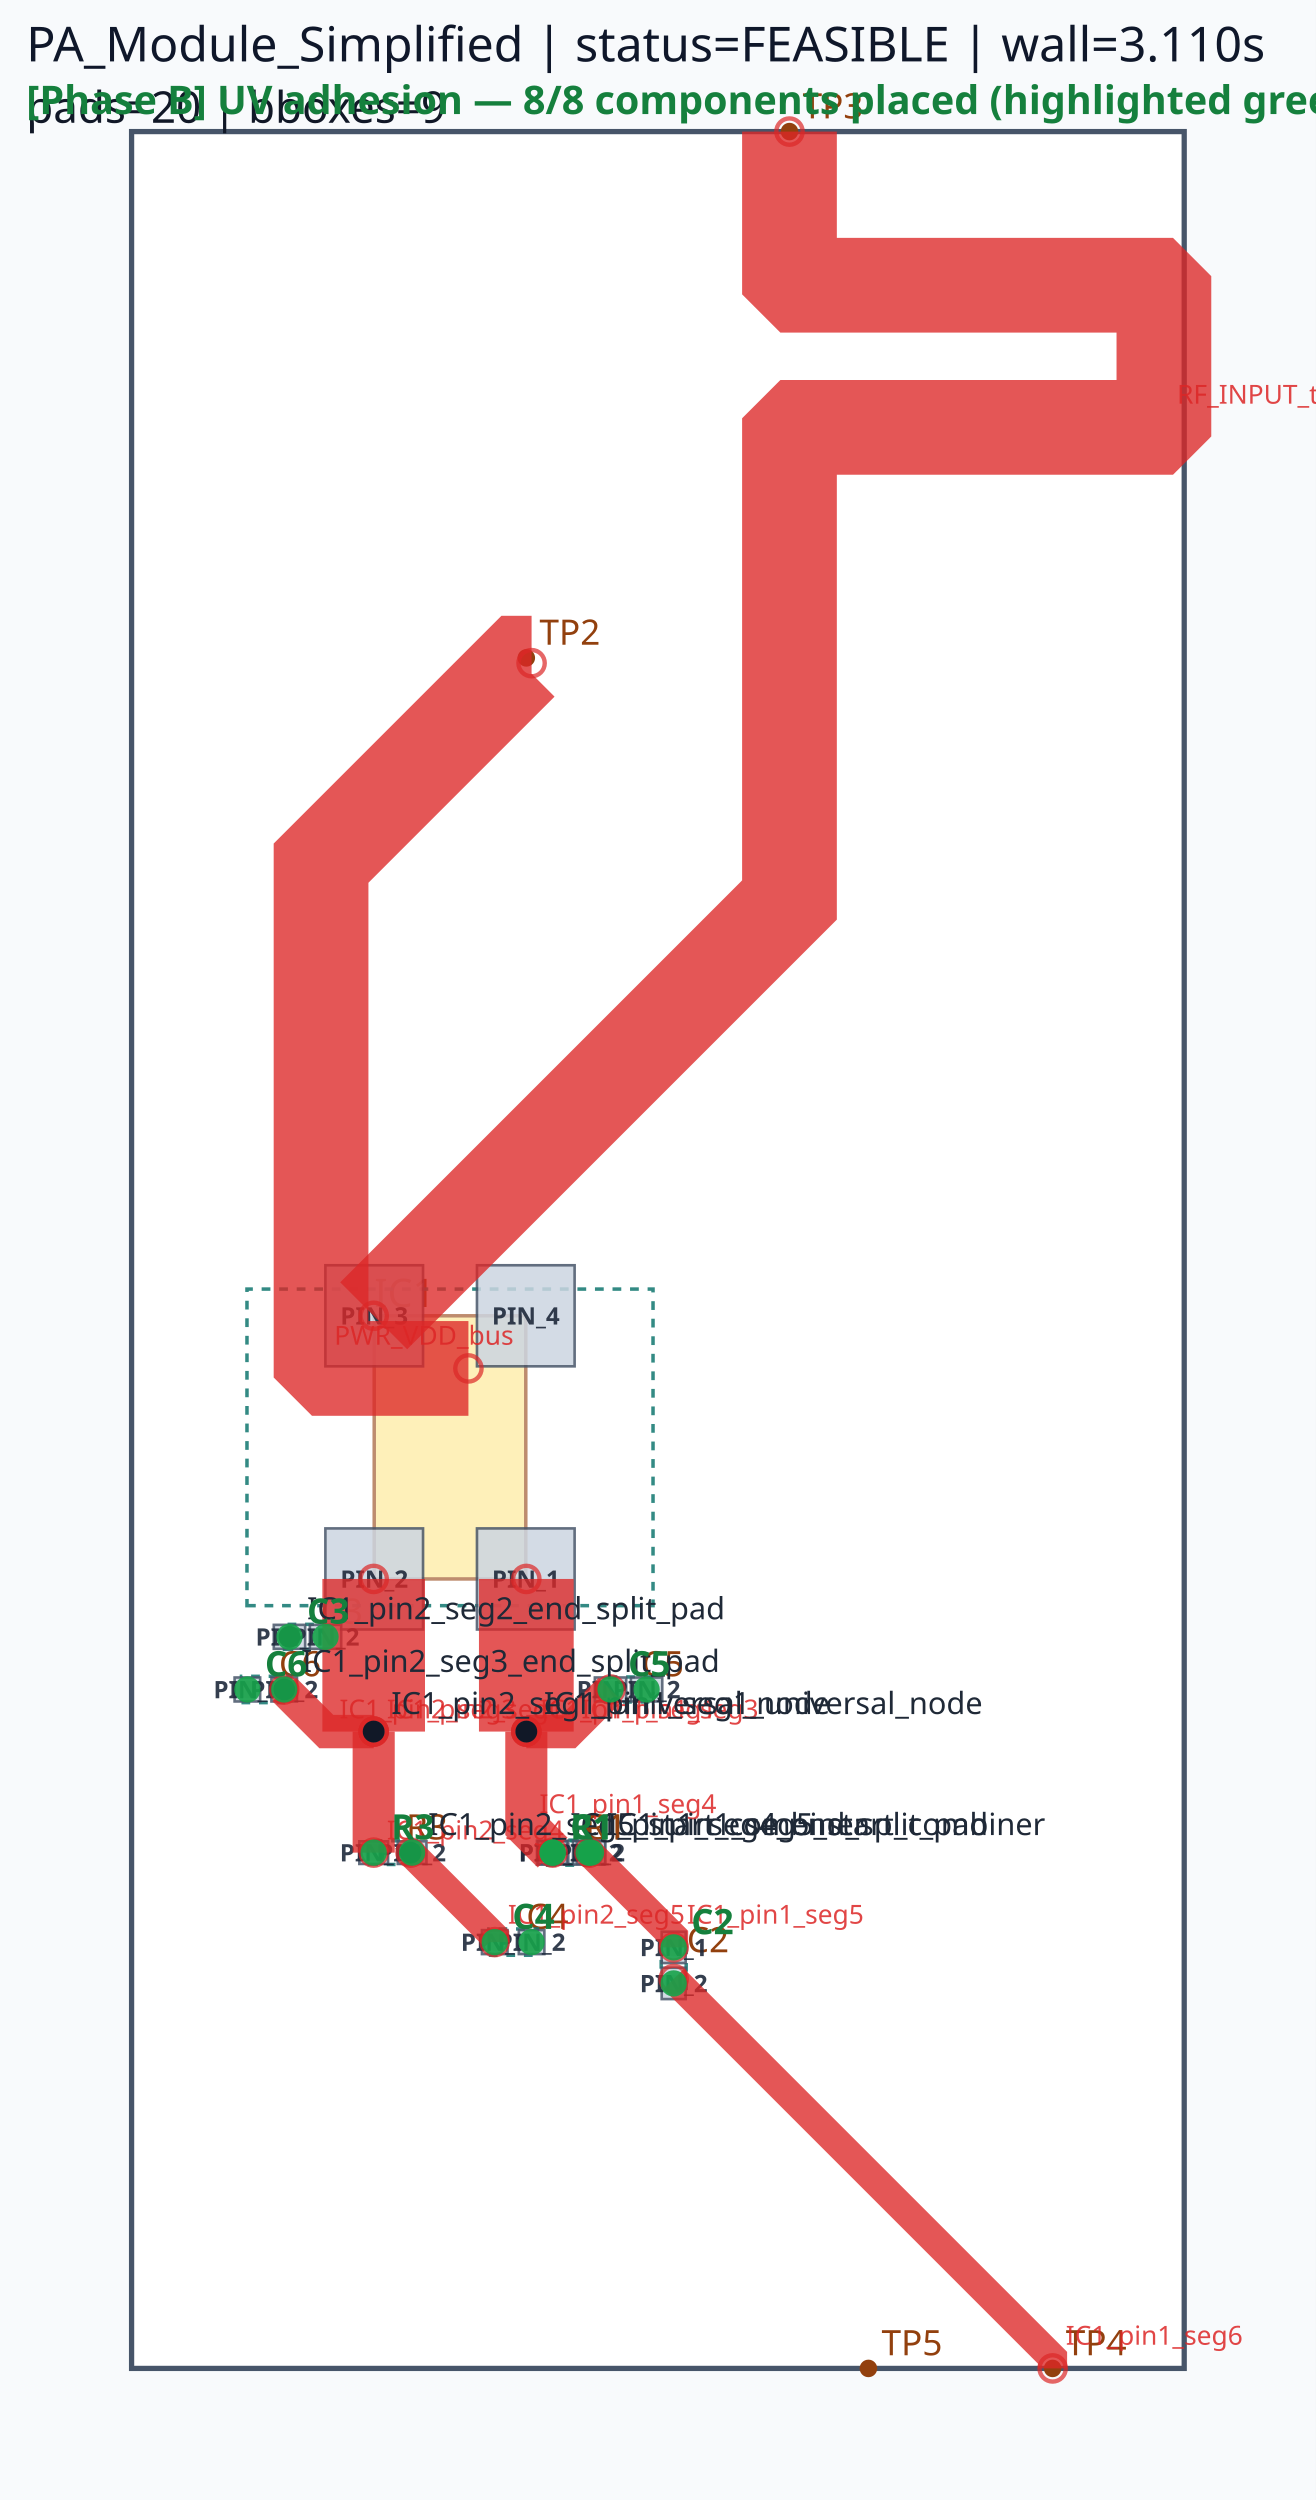
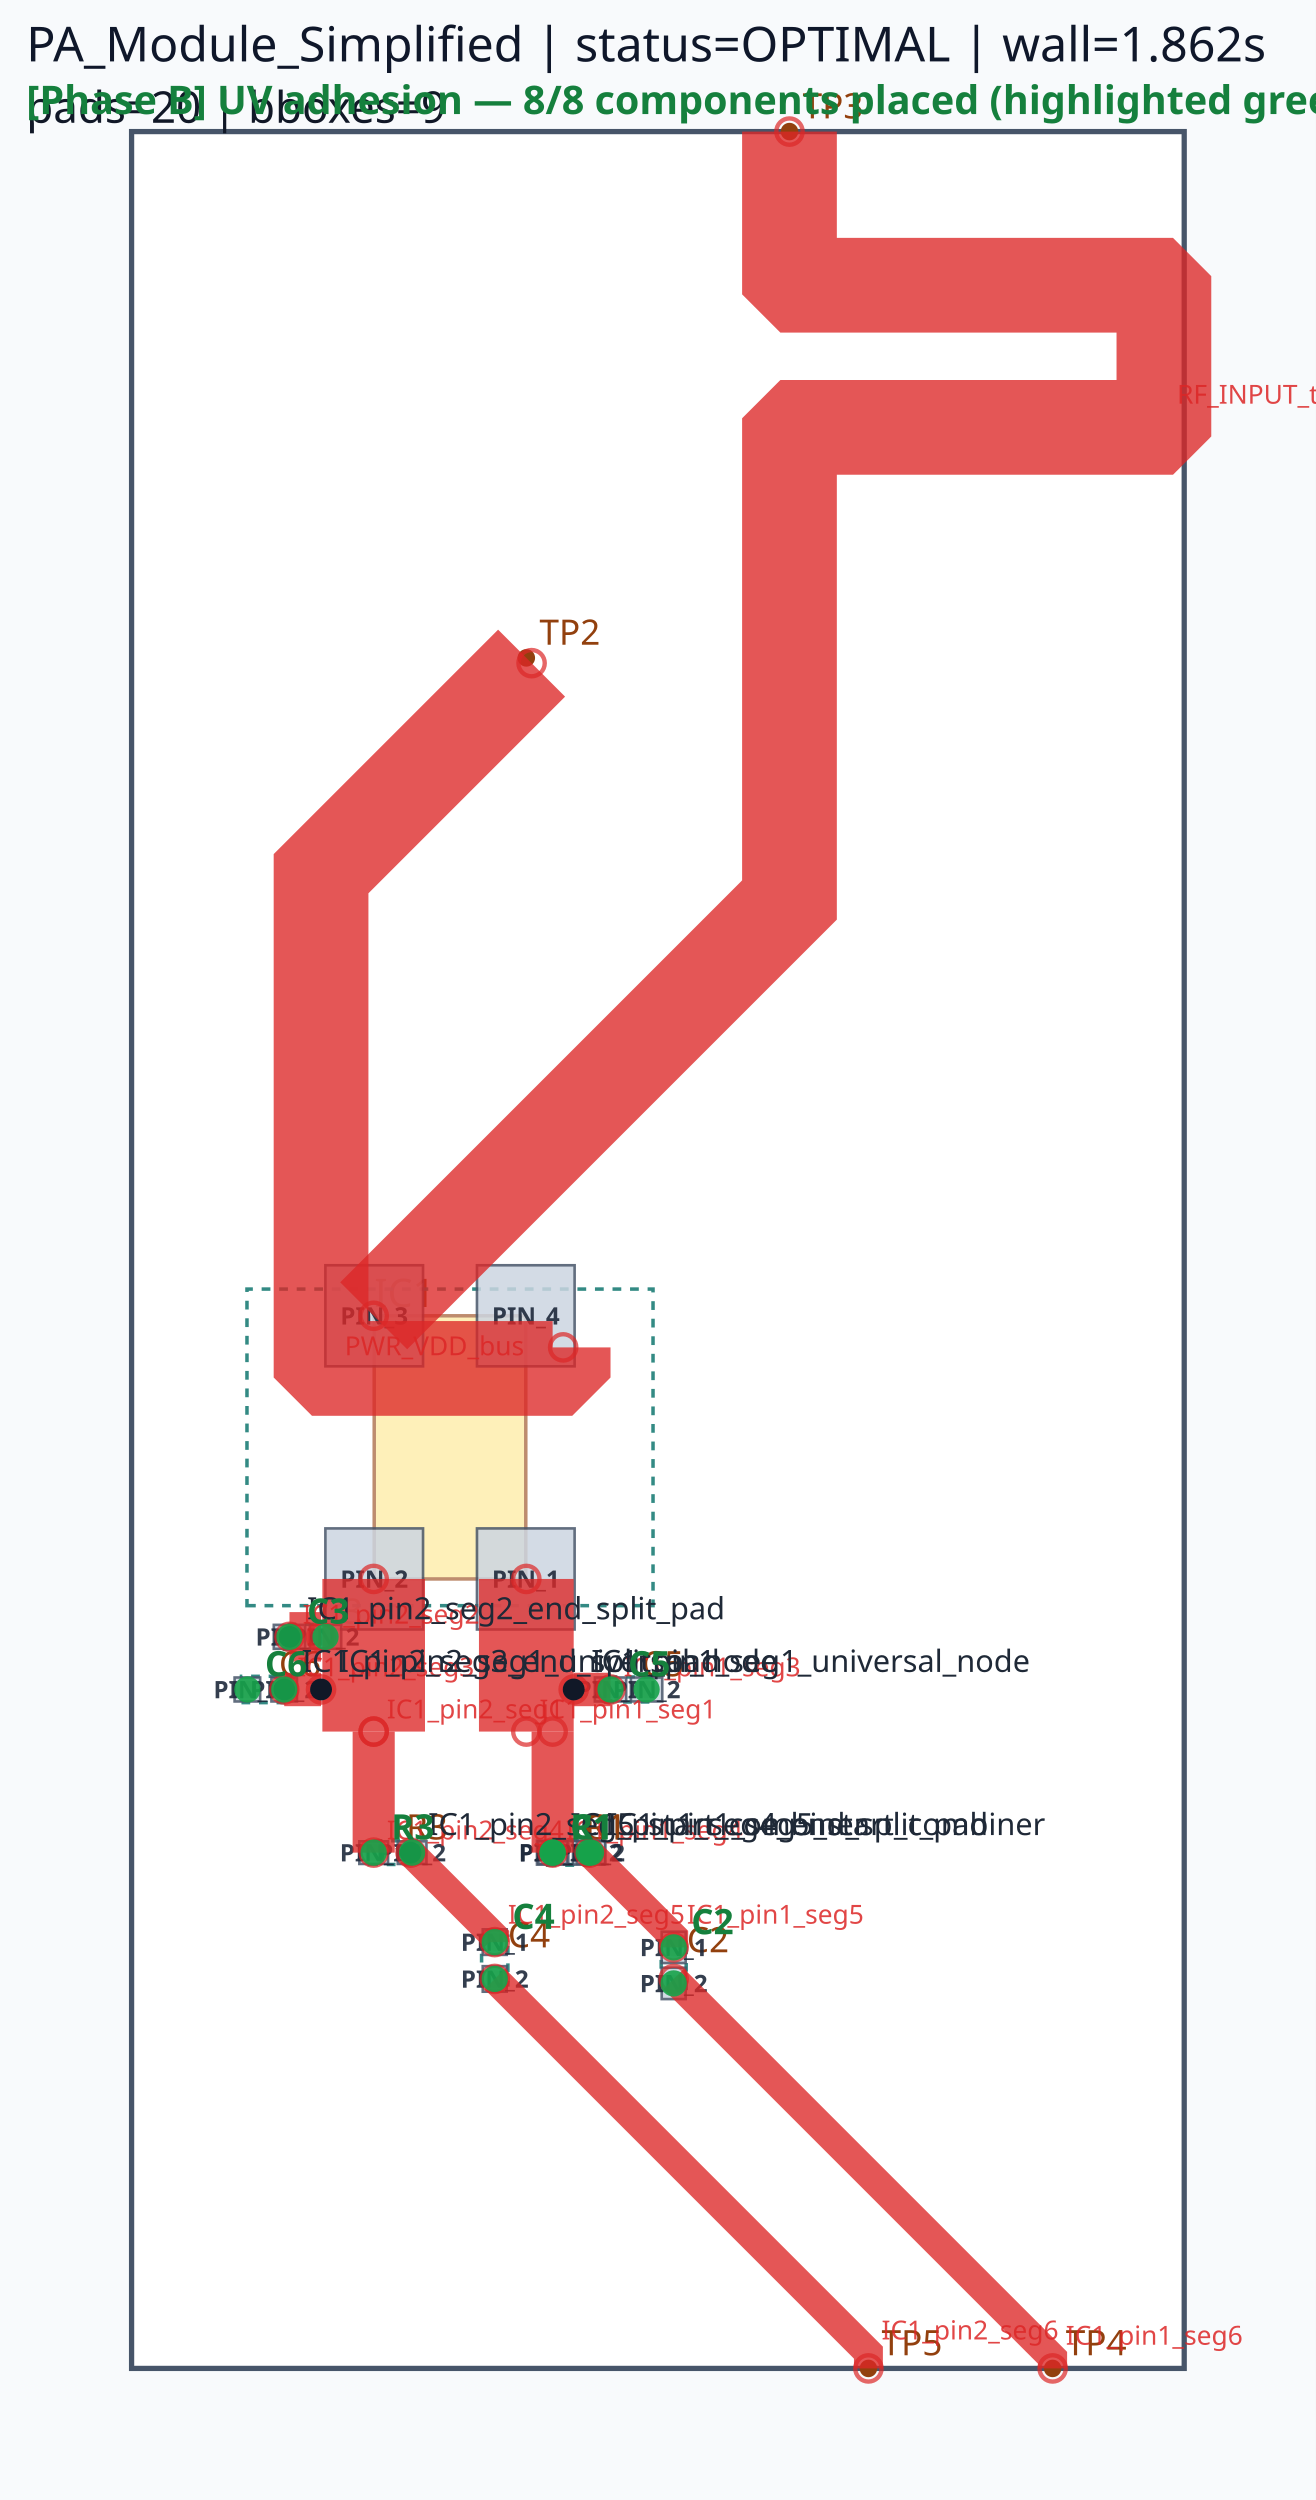
<svg xmlns="http://www.w3.org/2000/svg" viewBox="0 0 300.0 570.0" width="300.0" height="570.0">
  <rect x="0" y="0" width="100%" height="100%" fill="#f8fafc" />
  <rect x="30.00" y="30.00" width="240.00" height="510.00" fill="#ffffff" stroke="#475569" stroke-width="1.2" />
  <rect x="85.32" y="300.00" width="34.56" height="60.00" fill="#fde68a" stroke="#92400e" stroke-width="0.8" opacity="0.6" />
  <text x="85.32" y="298.00" font-family="sans-serif" font-size="9" fill="#92400e">IC1</text>
  <circle cx="120.00" cy="150.00" r="2" fill="#92400e" />
  <text x="123.00" y="147.00" font-family="sans-serif" font-size="8" fill="#92400e">TP2</text>
  <circle cx="180.00" cy="30.00" r="2" fill="#92400e" />
  <text x="183.00" y="27.00" font-family="sans-serif" font-size="8" fill="#92400e">TP3</text>
  <circle cx="240.00" cy="540.00" r="2" fill="#92400e" />
  <text x="243.00" y="537.00" font-family="sans-serif" font-size="8" fill="#92400e">TP4</text>
  <circle cx="198.00" cy="540.00" r="2" fill="#92400e" />
  <text x="201.00" y="537.00" font-family="sans-serif" font-size="8" fill="#92400e">TP5</text>
  <circle cx="126.00" cy="422.40" r="2" fill="#92400e" />
  <circle cx="134.22" cy="422.40" r="2" fill="#92400e" />
  <text x="133.11" y="419.40" font-family="sans-serif" font-size="8" fill="#92400e">C1</text>
  <circle cx="126.00" cy="422.40" r="2" fill="#92400e" />
  <circle cx="134.76" cy="422.40" r="2" fill="#92400e" />
  <text x="133.38" y="419.40" font-family="sans-serif" font-size="8" fill="#92400e">R1</text>
  <circle cx="153.60" cy="444.00" r="2" fill="#92400e" />
  <circle cx="153.60" cy="452.22" r="2" fill="#92400e" />
  <text x="156.60" y="445.11" font-family="sans-serif" font-size="8" fill="#92400e">C2</text>
  <circle cx="66.00" cy="373.20" r="2" fill="#92400e" />
  <circle cx="74.22" cy="373.20" r="2" fill="#92400e" />
  <text x="73.11" y="370.20" font-family="sans-serif" font-size="8" fill="#92400e">C3</text>
  <circle cx="85.20" cy="422.40" r="2" fill="#92400e" />
  <circle cx="93.96" cy="422.40" r="2" fill="#92400e" />
  <text x="92.58" y="419.40" font-family="sans-serif" font-size="8" fill="#92400e">R3</text>
  <circle cx="112.80" cy="442.80" r="2" fill="#92400e" />
-   <circle cx="121.20" cy="442.80" r="2" fill="#92400e" />
-   <text x="120.00" y="439.80" font-family="sans-serif" font-size="8" fill="#92400e">C4</text>
+   <circle cx="112.80" cy="451.20" r="2" fill="#92400e" />
+   <text x="115.80" y="444.00" font-family="sans-serif" font-size="8" fill="#92400e">C4</text>
  <circle cx="139.20" cy="385.20" r="2" fill="#92400e" />
  <circle cx="147.42" cy="385.20" r="2" fill="#92400e" />
  <text x="146.31" y="382.20" font-family="sans-serif" font-size="8" fill="#92400e">C5</text>
  <circle cx="56.40" cy="385.20" r="2" fill="#92400e" />
  <circle cx="64.80" cy="385.20" r="2" fill="#92400e" />
  <text x="63.60" y="382.20" font-family="sans-serif" font-size="8" fill="#92400e">C6</text>
  <path d="M 56.31,366.09 L 148.89,366.09 L 148.89,293.91 L 56.31,293.91 Z" class="component-bbox" fill="none" stroke="#0f766e" stroke-width="0.8" stroke-dasharray="2 2" opacity="0.85" />
  <path d="M 124.86,425.25 L 135.36,425.25 L 135.36,419.55 L 124.86,419.55 Z" class="component-bbox" fill="none" stroke="#0f766e" stroke-width="0.8" stroke-dasharray="2 2" opacity="0.85" />
  <path d="M 124.98,425.10 L 135.78,425.10 L 135.78,419.70 L 124.98,419.70 Z" class="component-bbox" fill="none" stroke="#0f766e" stroke-width="0.8" stroke-dasharray="2 2" opacity="0.85" />
  <path d="M 150.75,442.86 L 150.75,453.36 L 156.45,453.36 L 156.45,442.86 Z" class="component-bbox" fill="none" stroke="#0f766e" stroke-width="0.8" stroke-dasharray="2 2" opacity="0.85" />
  <path d="M 64.86,376.05 L 75.36,376.05 L 75.36,370.35 L 64.86,370.35 Z" class="component-bbox" fill="none" stroke="#0f766e" stroke-width="0.8" stroke-dasharray="2 2" opacity="0.85" />
  <path d="M 84.18,425.10 L 94.98,425.10 L 94.98,419.70 L 84.18,419.70 Z" class="component-bbox" fill="none" stroke="#0f766e" stroke-width="0.8" stroke-dasharray="2 2" opacity="0.85" />
-   <path d="M 111.45,445.80 L 122.55,445.80 L 122.55,439.80 L 111.45,439.80 Z" class="component-bbox" fill="none" stroke="#0f766e" stroke-width="0.8" stroke-dasharray="2 2" opacity="0.85" />
+   <path d="M 109.80,441.45 L 109.80,452.55 L 115.80,452.55 L 115.80,441.45 Z" class="component-bbox" fill="none" stroke="#0f766e" stroke-width="0.8" stroke-dasharray="2 2" opacity="0.85" />
  <path d="M 138.06,388.05 L 148.56,388.05 L 148.56,382.35 L 138.06,382.35 Z" class="component-bbox" fill="none" stroke="#0f766e" stroke-width="0.8" stroke-dasharray="2 2" opacity="0.85" />
  <path d="M 55.05,388.20 L 66.15,388.20 L 66.15,382.20 L 55.05,382.20 Z" class="component-bbox" fill="none" stroke="#0f766e" stroke-width="0.8" stroke-dasharray="2 2" opacity="0.85" />
  <polygon points="108.75,348.48 108.75,371.52 131.01,371.52 131.01,348.48" fill="#cbd5e1" stroke="#475569" stroke-width="0.6" opacity="0.85" />
  <text x="119.88" y="362.00" font-family="sans-serif" font-size="5.5" text-anchor="middle" font-weight="bold" fill="#1e293b" opacity="0.9">PIN_1</text>
  <polygon points="74.19,348.48 74.19,371.52 96.45,371.52 96.45,348.48" fill="#cbd5e1" stroke="#475569" stroke-width="0.6" opacity="0.85" />
  <text x="85.32" y="362.00" font-family="sans-serif" font-size="5.5" text-anchor="middle" font-weight="bold" fill="#1e293b" opacity="0.9">PIN_2</text>
  <polygon points="96.45,311.52 96.45,288.48 74.19,288.48 74.19,311.52" fill="#cbd5e1" stroke="#475569" stroke-width="0.6" opacity="0.85" />
  <text x="85.32" y="302.00" font-family="sans-serif" font-size="5.5" text-anchor="middle" font-weight="bold" fill="#1e293b" opacity="0.9">PIN_3</text>
  <polygon points="131.01,311.52 131.01,288.48 108.75,288.48 108.75,311.52" fill="#cbd5e1" stroke="#475569" stroke-width="0.6" opacity="0.85" />
  <text x="119.88" y="302.00" font-family="sans-serif" font-size="5.5" text-anchor="middle" font-weight="bold" fill="#1e293b" opacity="0.9">PIN_4</text>
  <polygon points="122.43,425.13 129.57,425.13 129.57,419.67 122.43,419.67" fill="#cbd5e1" stroke="#475569" stroke-width="0.6" opacity="0.85" />
  <text x="126.00" y="424.40" font-family="sans-serif" font-size="5.5" text-anchor="middle" font-weight="bold" fill="#1e293b" opacity="0.9">PIN_1</text>
  <polygon points="130.65,425.13 137.79,425.13 137.79,419.67 130.65,419.67" fill="#cbd5e1" stroke="#475569" stroke-width="0.6" opacity="0.85" />
  <text x="134.22" y="424.40" font-family="sans-serif" font-size="5.5" text-anchor="middle" font-weight="bold" fill="#1e293b" opacity="0.9">PIN_2</text>
  <polygon points="122.73,424.98 129.27,424.98 129.27,419.82 122.73,419.82" fill="#cbd5e1" stroke="#475569" stroke-width="0.6" opacity="0.85" />
  <text x="126.00" y="424.40" font-family="sans-serif" font-size="5.5" text-anchor="middle" font-weight="bold" fill="#1e293b" opacity="0.9">PIN_1</text>
  <polygon points="131.49,424.98 138.03,424.98 138.03,419.82 131.49,419.82" fill="#cbd5e1" stroke="#475569" stroke-width="0.6" opacity="0.85" />
  <text x="134.76" y="424.40" font-family="sans-serif" font-size="5.5" text-anchor="middle" font-weight="bold" fill="#1e293b" opacity="0.9">PIN_2</text>
  <polygon points="150.87,440.43 150.87,447.57 156.33,447.57 156.33,440.43" fill="#cbd5e1" stroke="#475569" stroke-width="0.6" opacity="0.85" />
  <text x="153.60" y="446.00" font-family="sans-serif" font-size="5.5" text-anchor="middle" font-weight="bold" fill="#1e293b" opacity="0.9">PIN_1</text>
  <polygon points="150.87,448.65 150.87,455.79 156.33,455.79 156.33,448.65" fill="#cbd5e1" stroke="#475569" stroke-width="0.6" opacity="0.85" />
  <text x="153.60" y="454.22" font-family="sans-serif" font-size="5.5" text-anchor="middle" font-weight="bold" fill="#1e293b" opacity="0.9">PIN_2</text>
  <polygon points="62.43,375.93 69.57,375.93 69.57,370.47 62.43,370.47" fill="#cbd5e1" stroke="#475569" stroke-width="0.6" opacity="0.85" />
  <text x="66.00" y="375.20" font-family="sans-serif" font-size="5.5" text-anchor="middle" font-weight="bold" fill="#1e293b" opacity="0.9">PIN_1</text>
  <polygon points="70.65,375.93 77.79,375.93 77.79,370.47 70.65,370.47" fill="#cbd5e1" stroke="#475569" stroke-width="0.6" opacity="0.85" />
  <text x="74.22" y="375.20" font-family="sans-serif" font-size="5.5" text-anchor="middle" font-weight="bold" fill="#1e293b" opacity="0.9">PIN_2</text>
  <polygon points="81.93,424.98 88.47,424.98 88.47,419.82 81.93,419.82" fill="#cbd5e1" stroke="#475569" stroke-width="0.6" opacity="0.85" />
  <text x="85.20" y="424.40" font-family="sans-serif" font-size="5.5" text-anchor="middle" font-weight="bold" fill="#1e293b" opacity="0.9">PIN_1</text>
  <polygon points="90.69,424.98 97.23,424.98 97.23,419.82 90.69,419.82" fill="#cbd5e1" stroke="#475569" stroke-width="0.6" opacity="0.85" />
  <text x="93.96" y="424.40" font-family="sans-serif" font-size="5.5" text-anchor="middle" font-weight="bold" fill="#1e293b" opacity="0.9">PIN_2</text>
-   <polygon points="115.71,440.07 109.89,440.07 109.89,445.53 115.71,445.53" fill="#cbd5e1" stroke="#475569" stroke-width="0.6" opacity="0.85" />
+   <polygon points="115.53,445.71 115.53,439.89 110.07,439.89 110.07,445.71" fill="#cbd5e1" stroke="#475569" stroke-width="0.6" opacity="0.85" />
  <text x="112.80" y="444.80" font-family="sans-serif" font-size="5.5" text-anchor="middle" font-weight="bold" fill="#1e293b" opacity="0.9">PIN_1</text>
-   <polygon points="118.29,445.53 124.11,445.53 124.11,440.07 118.29,440.07" fill="#cbd5e1" stroke="#475569" stroke-width="0.6" opacity="0.85" />
-   <text x="121.20" y="444.80" font-family="sans-serif" font-size="5.5" text-anchor="middle" font-weight="bold" fill="#1e293b" opacity="0.9">PIN_2</text>
+   <polygon points="110.07,448.29 110.07,454.11 115.53,454.11 115.53,448.29" fill="#cbd5e1" stroke="#475569" stroke-width="0.6" opacity="0.85" />
+   <text x="112.80" y="453.20" font-family="sans-serif" font-size="5.5" text-anchor="middle" font-weight="bold" fill="#1e293b" opacity="0.9">PIN_2</text>
  <polygon points="135.63,387.93 142.77,387.93 142.77,382.47 135.63,382.47" fill="#cbd5e1" stroke="#475569" stroke-width="0.6" opacity="0.85" />
  <text x="139.20" y="387.20" font-family="sans-serif" font-size="5.5" text-anchor="middle" font-weight="bold" fill="#1e293b" opacity="0.9">PIN_1</text>
  <polygon points="143.85,387.93 150.99,387.93 150.99,382.47 143.85,382.47" fill="#cbd5e1" stroke="#475569" stroke-width="0.6" opacity="0.85" />
  <text x="147.42" y="387.20" font-family="sans-serif" font-size="5.5" text-anchor="middle" font-weight="bold" fill="#1e293b" opacity="0.9">PIN_2</text>
  <polygon points="59.31,382.47 53.49,382.47 53.49,387.93 59.31,387.93" fill="#cbd5e1" stroke="#475569" stroke-width="0.6" opacity="0.85" />
  <text x="56.40" y="387.20" font-family="sans-serif" font-size="5.5" text-anchor="middle" font-weight="bold" fill="#1e293b" opacity="0.9">PIN_1</text>
  <polygon points="61.89,387.93 67.71,387.93 67.71,382.47 61.89,382.47" fill="#cbd5e1" stroke="#475569" stroke-width="0.6" opacity="0.85" />
  <text x="64.80" y="387.20" font-family="sans-serif" font-size="5.5" text-anchor="middle" font-weight="bold" fill="#1e293b" opacity="0.9">PIN_2</text>
+   <polyline points="85.20,360.00 85.20,394.80" fill="none" stroke="#dc2626" stroke-width="23.40" stroke-linecap="butt" stroke-linejoin="miter" opacity="0.78" />
+   <circle cx="85.20" cy="360.00" r="3" fill="none" stroke="#dc2626" stroke-width="1.0" opacity="0.7" />
+   <circle cx="85.20" cy="394.80" r="3" fill="none" stroke="#dc2626" stroke-width="1.0" opacity="0.7" />
+   <text x="88.20" y="391.80" font-family="sans-serif" font-size="6" fill="#dc2626" opacity="0.85">IC1_pin2_seg1</text>
  <polyline points="120.00,360.00 120.00,394.80" fill="none" stroke="#dc2626" stroke-width="21.60" stroke-linecap="butt" stroke-linejoin="miter" opacity="0.78" />
  <circle cx="120.00" cy="360.00" r="3" fill="none" stroke="#dc2626" stroke-width="1.0" opacity="0.7" />
  <circle cx="120.00" cy="394.80" r="3" fill="none" stroke="#dc2626" stroke-width="1.0" opacity="0.7" />
  <text x="123.00" y="391.80" font-family="sans-serif" font-size="6" fill="#dc2626" opacity="0.85">IC1_pin1_seg1</text>
-   <polyline points="120.00,394.80 120.00,416.40 126.00,422.40" fill="none" stroke="#dc2626" stroke-width="9.60" stroke-linecap="butt" stroke-linejoin="miter" opacity="0.78" />
-   <circle cx="120.00" cy="394.80" r="3" fill="none" stroke="#dc2626" stroke-width="1.0" opacity="0.7" />
+   <polyline points="126.00,394.80 126.00,422.40" fill="none" stroke="#dc2626" stroke-width="9.60" stroke-linecap="butt" stroke-linejoin="miter" opacity="0.78" />
+   <circle cx="126.00" cy="394.80" r="3" fill="none" stroke="#dc2626" stroke-width="1.0" opacity="0.7" />
  <circle cx="126.00" cy="422.40" r="3" fill="none" stroke="#dc2626" stroke-width="1.0" opacity="0.7" />
-   <text x="123.00" y="413.40" font-family="sans-serif" font-size="6" fill="#dc2626" opacity="0.85">IC1_pin1_seg4</text>
+   <text x="129.00" y="419.40" font-family="sans-serif" font-size="6" fill="#dc2626" opacity="0.85">IC1_pin1_seg4</text>
  <polyline points="85.20,394.80 85.20,422.40" fill="none" stroke="#dc2626" stroke-width="9.60" stroke-linecap="butt" stroke-linejoin="miter" opacity="0.78" />
  <circle cx="85.20" cy="394.80" r="3" fill="none" stroke="#dc2626" stroke-width="1.0" opacity="0.7" />
  <circle cx="85.20" cy="422.40" r="3" fill="none" stroke="#dc2626" stroke-width="1.0" opacity="0.7" />
  <text x="88.20" y="419.40" font-family="sans-serif" font-size="6" fill="#dc2626" opacity="0.85">IC1_pin2_seg4</text>
+   <polyline points="73.20,373.20 66.00,373.20" fill="none" stroke="#dc2626" stroke-width="11.28" stroke-linecap="butt" stroke-linejoin="miter" opacity="0.78" />
+   <circle cx="73.20" cy="373.20" r="3" fill="none" stroke="#dc2626" stroke-width="1.0" opacity="0.7" />
+   <circle cx="66.00" cy="373.20" r="3" fill="none" stroke="#dc2626" stroke-width="1.0" opacity="0.7" />
+   <text x="69.00" y="370.20" font-family="sans-serif" font-size="6" fill="#dc2626" opacity="0.85">IC1_pin2_seg2</text>
  <polyline points="134.40,422.40 153.60,441.60 153.60,444.00" fill="none" stroke="#dc2626" stroke-width="6.60" stroke-linecap="butt" stroke-linejoin="miter" opacity="0.78" />
  <circle cx="134.40" cy="422.40" r="3" fill="none" stroke="#dc2626" stroke-width="1.0" opacity="0.7" />
  <circle cx="153.60" cy="444.00" r="3" fill="none" stroke="#dc2626" stroke-width="1.0" opacity="0.7" />
  <text x="156.60" y="438.60" font-family="sans-serif" font-size="6" fill="#dc2626" opacity="0.85">IC1_pin1_seg5</text>
  <polyline points="93.60,422.40 112.80,441.60 112.80,442.80" fill="none" stroke="#dc2626" stroke-width="6.60" stroke-linecap="butt" stroke-linejoin="miter" opacity="0.78" />
  <circle cx="93.60" cy="422.40" r="3" fill="none" stroke="#dc2626" stroke-width="1.0" opacity="0.7" />
  <circle cx="112.80" cy="442.80" r="3" fill="none" stroke="#dc2626" stroke-width="1.0" opacity="0.7" />
  <text x="115.80" y="438.60" font-family="sans-serif" font-size="6" fill="#dc2626" opacity="0.85">IC1_pin2_seg5</text>
-   <polyline points="120.00,394.80 129.60,394.80 139.20,385.20" fill="none" stroke="#dc2626" stroke-width="7.62" stroke-linecap="butt" stroke-linejoin="miter" opacity="0.78" />
-   <circle cx="120.00" cy="394.80" r="3" fill="none" stroke="#dc2626" stroke-width="1.0" opacity="0.7" />
+   <polyline points="130.80,385.20 139.20,385.20" fill="none" stroke="#dc2626" stroke-width="7.62" stroke-linecap="butt" stroke-linejoin="miter" opacity="0.78" />
+   <circle cx="130.80" cy="385.20" r="3" fill="none" stroke="#dc2626" stroke-width="1.0" opacity="0.7" />
  <circle cx="139.20" cy="385.20" r="3" fill="none" stroke="#dc2626" stroke-width="1.0" opacity="0.7" />
-   <text x="132.60" y="391.80" font-family="sans-serif" font-size="6" fill="#dc2626" opacity="0.85">IC1_pin1_seg3</text>
-   <polyline points="85.20,360.00 85.20,394.80" fill="none" stroke="#dc2626" stroke-width="23.40" stroke-linecap="butt" stroke-linejoin="miter" opacity="0.78" />
-   <circle cx="85.20" cy="360.00" r="3" fill="none" stroke="#dc2626" stroke-width="1.0" opacity="0.7" />
-   <circle cx="85.20" cy="394.80" r="3" fill="none" stroke="#dc2626" stroke-width="1.0" opacity="0.7" />
-   <text x="88.20" y="391.80" font-family="sans-serif" font-size="6" fill="#dc2626" opacity="0.85">IC1_pin2_seg1</text>
-   <polyline points="85.20,394.80 74.40,394.80 64.80,385.20" fill="none" stroke="#dc2626" stroke-width="7.62" stroke-linecap="butt" stroke-linejoin="miter" opacity="0.78" />
-   <circle cx="85.20" cy="394.80" r="3" fill="none" stroke="#dc2626" stroke-width="1.0" opacity="0.7" />
+   <text x="142.20" y="382.20" font-family="sans-serif" font-size="6" fill="#dc2626" opacity="0.85">IC1_pin1_seg3</text>
+   <polyline points="73.20,385.20 64.80,385.20" fill="none" stroke="#dc2626" stroke-width="7.62" stroke-linecap="butt" stroke-linejoin="miter" opacity="0.78" />
+   <circle cx="73.20" cy="385.20" r="3" fill="none" stroke="#dc2626" stroke-width="1.0" opacity="0.7" />
  <circle cx="64.80" cy="385.20" r="3" fill="none" stroke="#dc2626" stroke-width="1.0" opacity="0.7" />
-   <text x="77.40" y="391.80" font-family="sans-serif" font-size="6" fill="#dc2626" opacity="0.85">IC1_pin2_seg3</text>
+   <text x="67.80" y="382.20" font-family="sans-serif" font-size="6" fill="#dc2626" opacity="0.85">IC1_pin2_seg3</text>
+   <polyline points="153.60,451.20 240.00,537.60 240.00,540.00" fill="none" stroke="#dc2626" stroke-width="6.60" stroke-linecap="butt" stroke-linejoin="miter" opacity="0.78" />
+   <circle cx="153.60" cy="451.20" r="3" fill="none" stroke="#dc2626" stroke-width="1.0" opacity="0.7" />
+   <circle cx="240.00" cy="540.00" r="3" fill="none" stroke="#dc2626" stroke-width="1.0" opacity="0.7" />
+   <text x="243.00" y="534.60" font-family="sans-serif" font-size="6" fill="#dc2626" opacity="0.85">IC1_pin1_seg6</text>
+   <polyline points="112.80,451.20 198.00,536.40 198.00,540.00" fill="none" stroke="#dc2626" stroke-width="6.60" stroke-linecap="butt" stroke-linejoin="miter" opacity="0.78" />
+   <circle cx="112.80" cy="451.20" r="3" fill="none" stroke="#dc2626" stroke-width="1.0" opacity="0.7" />
+   <circle cx="198.00" cy="540.00" r="3" fill="none" stroke="#dc2626" stroke-width="1.0" opacity="0.7" />
+   <text x="201.00" y="533.40" font-family="sans-serif" font-size="6" fill="#dc2626" opacity="0.85">IC1_pin2_seg6</text>
  <polyline points="180.00,30.00 180.00,62.64 182.40,65.04 262.97,65.04 265.37,67.44 265.37,95.04 262.97,97.44 182.40,97.44 180.00,99.84 180.00,205.20 85.20,300.00" fill="none" stroke="#dc2626" stroke-width="21.60" stroke-linecap="butt" stroke-linejoin="miter" opacity="0.78" />
  <circle cx="180.00" cy="30.00" r="3" fill="none" stroke="#dc2626" stroke-width="1.0" opacity="0.7" />
  <circle cx="85.20" cy="300.00" r="3" fill="none" stroke="#dc2626" stroke-width="1.0" opacity="0.7" />
  <text x="268.37" y="92.04" font-family="sans-serif" font-size="6" fill="#dc2626" opacity="0.85">RF_INPUT_to_IC1</text>
-   <polyline points="121.20,151.20 118.80,151.20 73.20,196.80 73.20,309.60 75.60,312.00 106.80,312.00" fill="none" stroke="#dc2626" stroke-width="21.60" stroke-linecap="butt" stroke-linejoin="miter" opacity="0.78" />
+   <polyline points="121.20,151.20 73.20,199.20 73.20,309.60 75.60,312.00 126.00,312.00 128.40,309.60 128.40,307.20" fill="none" stroke="#dc2626" stroke-width="21.60" stroke-linecap="butt" stroke-linejoin="miter" opacity="0.78" />
  <circle cx="121.20" cy="151.20" r="3" fill="none" stroke="#dc2626" stroke-width="1.0" opacity="0.7" />
-   <circle cx="106.80" cy="312.00" r="3" fill="none" stroke="#dc2626" stroke-width="1.0" opacity="0.7" />
-   <text x="76.20" y="306.60" font-family="sans-serif" font-size="6" fill="#dc2626" opacity="0.85">PWR_VDD_bus</text>
-   <polyline points="153.60,451.20 240.00,537.60 240.00,540.00" fill="none" stroke="#dc2626" stroke-width="6.60" stroke-linecap="butt" stroke-linejoin="miter" opacity="0.78" />
-   <circle cx="153.60" cy="451.20" r="3" fill="none" stroke="#dc2626" stroke-width="1.0" opacity="0.7" />
-   <circle cx="240.00" cy="540.00" r="3" fill="none" stroke="#dc2626" stroke-width="1.0" opacity="0.7" />
-   <text x="243.00" y="534.60" font-family="sans-serif" font-size="6" fill="#dc2626" opacity="0.85">IC1_pin1_seg6</text>
-   <circle cx="120.00" cy="394.80" r="2.5" fill="#111827" />
-   <text x="124.00" y="390.80" font-family="sans-serif" font-size="7" fill="#1f2937">IC1_pin1_seg1_universal_node</text>
+   <circle cx="128.40" cy="307.20" r="3" fill="none" stroke="#dc2626" stroke-width="1.0" opacity="0.7" />
+   <text x="78.60" y="309.00" font-family="sans-serif" font-size="6" fill="#dc2626" opacity="0.85">PWR_VDD_bus</text>
+   <circle cx="130.80" cy="385.20" r="2.5" fill="#111827" />
+   <text x="134.80" y="381.20" font-family="sans-serif" font-size="7" fill="#1f2937">IC1_pin1_seg1_universal_node</text>
  <circle cx="126.00" cy="422.40" r="2.5" fill="#111827" />
  <text x="130.00" y="418.40" font-family="sans-serif" font-size="7" fill="#1f2937">IC1_pin1_seg4_end_split_pad</text>
  <circle cx="134.40" cy="422.40" r="2.5" fill="#111827" />
  <text x="138.40" y="418.40" font-family="sans-serif" font-size="7" fill="#1f2937">IC1_pin1_seg5_start_combiner</text>
-   <circle cx="85.20" cy="394.80" r="2.5" fill="#111827" />
-   <text x="89.20" y="390.80" font-family="sans-serif" font-size="7" fill="#1f2937">IC1_pin2_seg1_universal_node</text>
+   <circle cx="73.20" cy="385.20" r="2.5" fill="#111827" />
+   <text x="77.20" y="381.20" font-family="sans-serif" font-size="7" fill="#1f2937">IC1_pin2_seg1_universal_node</text>
  <circle cx="66.00" cy="373.20" r="2.5" fill="#111827" />
  <text x="70.00" y="369.20" font-family="sans-serif" font-size="7" fill="#1f2937">IC1_pin2_seg2_end_split_pad</text>
  <circle cx="64.80" cy="385.20" r="2.5" fill="#111827" />
  <text x="68.80" y="381.20" font-family="sans-serif" font-size="7" fill="#1f2937">IC1_pin2_seg3_end_split_pad</text>
  <circle cx="93.60" cy="422.40" r="2.5" fill="#111827" />
  <text x="97.60" y="418.40" font-family="sans-serif" font-size="7" fill="#1f2937">IC1_pin2_seg5_start_combiner</text>
-   <text x="6" y="14" font-family="sans-serif" font-size="11" fill="#0f172a">PA_Module_Simplified | status=FEASIBLE | wall=3.110s</text>
+   <text x="6" y="14" font-family="sans-serif" font-size="11" fill="#0f172a">PA_Module_Simplified | status=OPTIMAL | wall=1.862s</text>
  <text x="6" y="28" font-family="sans-serif" font-size="10" fill="#111827">pads=20 | bboxes=9</text>
  <circle cx="126.00" cy="422.40" r="3" fill="#16a34a" opacity="0.9" />
  <circle cx="134.22" cy="422.40" r="3" fill="#16a34a" opacity="0.9" />
  <text x="130.00" y="419.40" font-family="sans-serif" font-size="8" fill="#15803d" font-weight="bold">C1</text>
  <circle cx="126.00" cy="422.40" r="3" fill="#16a34a" opacity="0.9" />
  <circle cx="134.76" cy="422.40" r="3" fill="#16a34a" opacity="0.9" />
  <text x="130.00" y="419.40" font-family="sans-serif" font-size="8" fill="#15803d" font-weight="bold">R1</text>
  <circle cx="153.60" cy="444.00" r="3" fill="#16a34a" opacity="0.9" />
  <circle cx="153.60" cy="452.22" r="3" fill="#16a34a" opacity="0.9" />
  <text x="157.60" y="441.00" font-family="sans-serif" font-size="8" fill="#15803d" font-weight="bold">C2</text>
  <circle cx="66.00" cy="373.20" r="3" fill="#16a34a" opacity="0.9" />
  <circle cx="74.22" cy="373.20" r="3" fill="#16a34a" opacity="0.9" />
  <text x="70.00" y="370.20" font-family="sans-serif" font-size="8" fill="#15803d" font-weight="bold">C3</text>
  <circle cx="85.20" cy="422.40" r="3" fill="#16a34a" opacity="0.9" />
  <circle cx="93.96" cy="422.40" r="3" fill="#16a34a" opacity="0.9" />
  <text x="89.20" y="419.40" font-family="sans-serif" font-size="8" fill="#15803d" font-weight="bold">R3</text>
  <circle cx="112.80" cy="442.80" r="3" fill="#16a34a" opacity="0.9" />
-   <circle cx="121.20" cy="442.80" r="3" fill="#16a34a" opacity="0.9" />
+   <circle cx="112.80" cy="451.20" r="3" fill="#16a34a" opacity="0.9" />
  <text x="116.80" y="439.80" font-family="sans-serif" font-size="8" fill="#15803d" font-weight="bold">C4</text>
  <circle cx="139.20" cy="385.20" r="3" fill="#16a34a" opacity="0.9" />
  <circle cx="147.42" cy="385.20" r="3" fill="#16a34a" opacity="0.9" />
  <text x="143.20" y="382.20" font-family="sans-serif" font-size="8" fill="#15803d" font-weight="bold">C5</text>
  <circle cx="56.40" cy="385.20" r="3" fill="#16a34a" opacity="0.9" />
  <circle cx="64.80" cy="385.20" r="3" fill="#16a34a" opacity="0.9" />
  <text x="60.40" y="382.20" font-family="sans-serif" font-size="8" fill="#15803d" font-weight="bold">C6</text>
  <text x="6" y="26" font-family="sans-serif" font-size="9" font-weight="bold" fill="#15803d">[Phase B] UV adhesion — 8/8 components placed (highlighted green)</text>
</svg>
